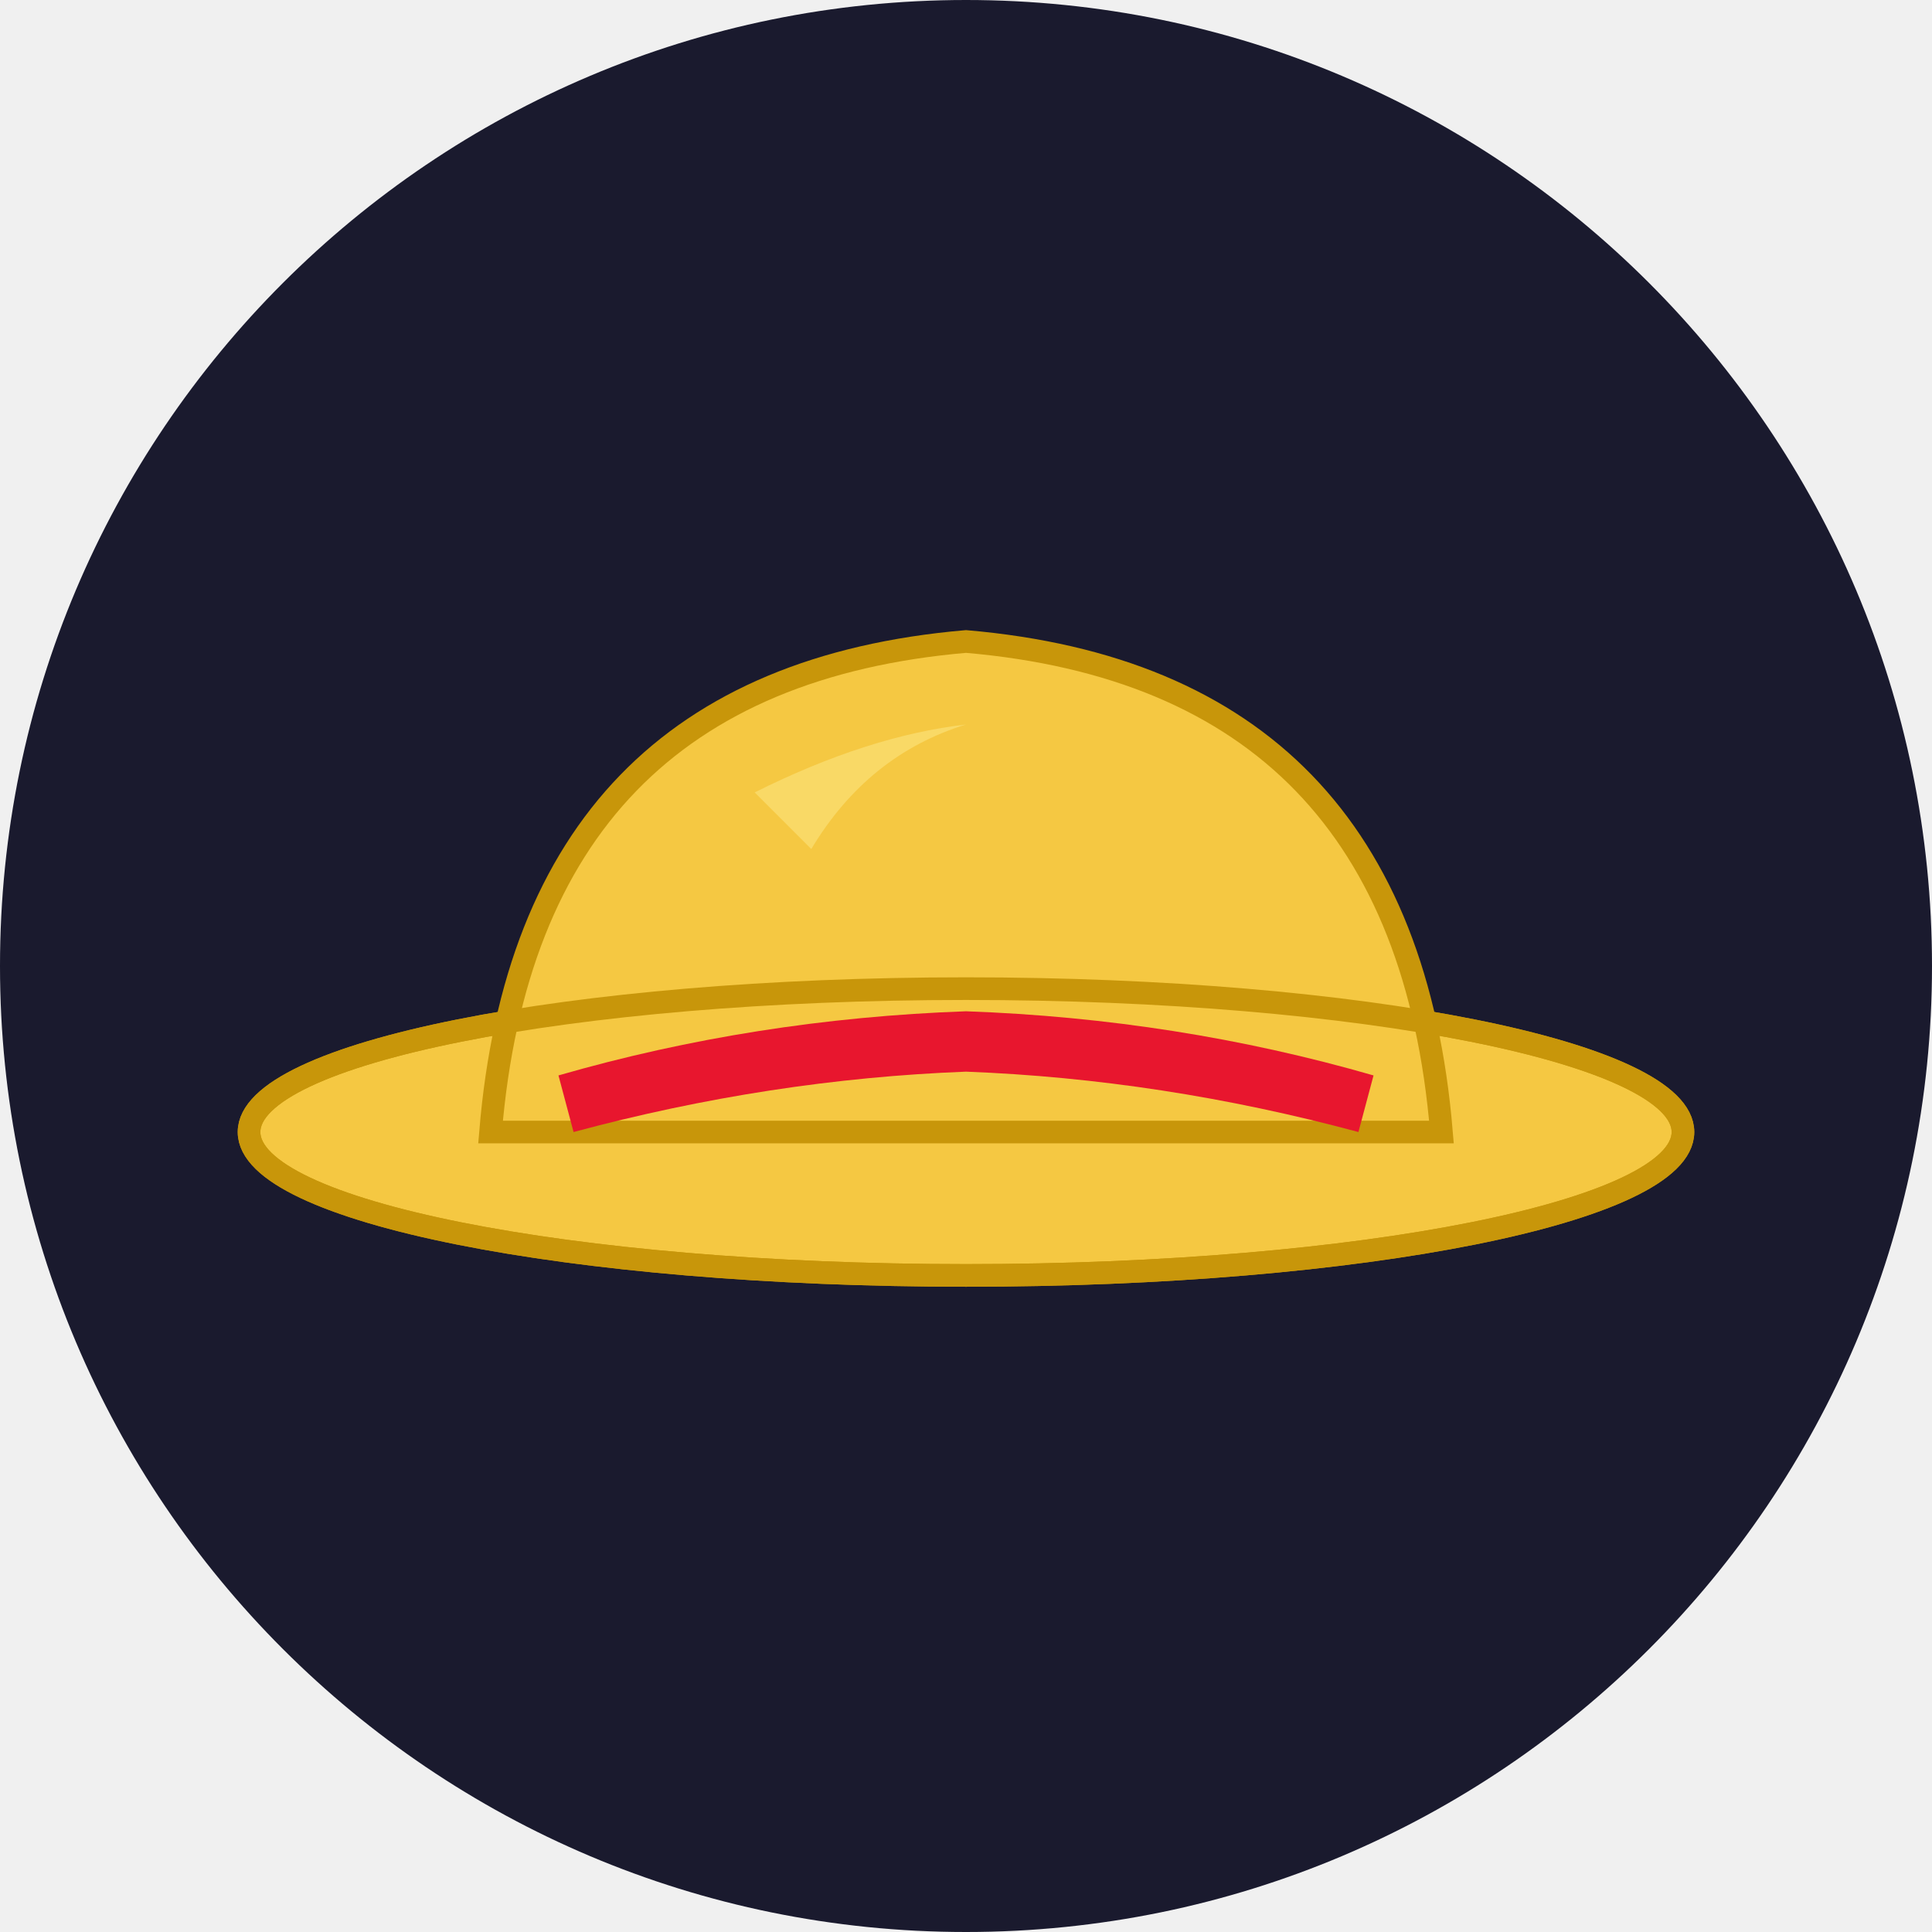
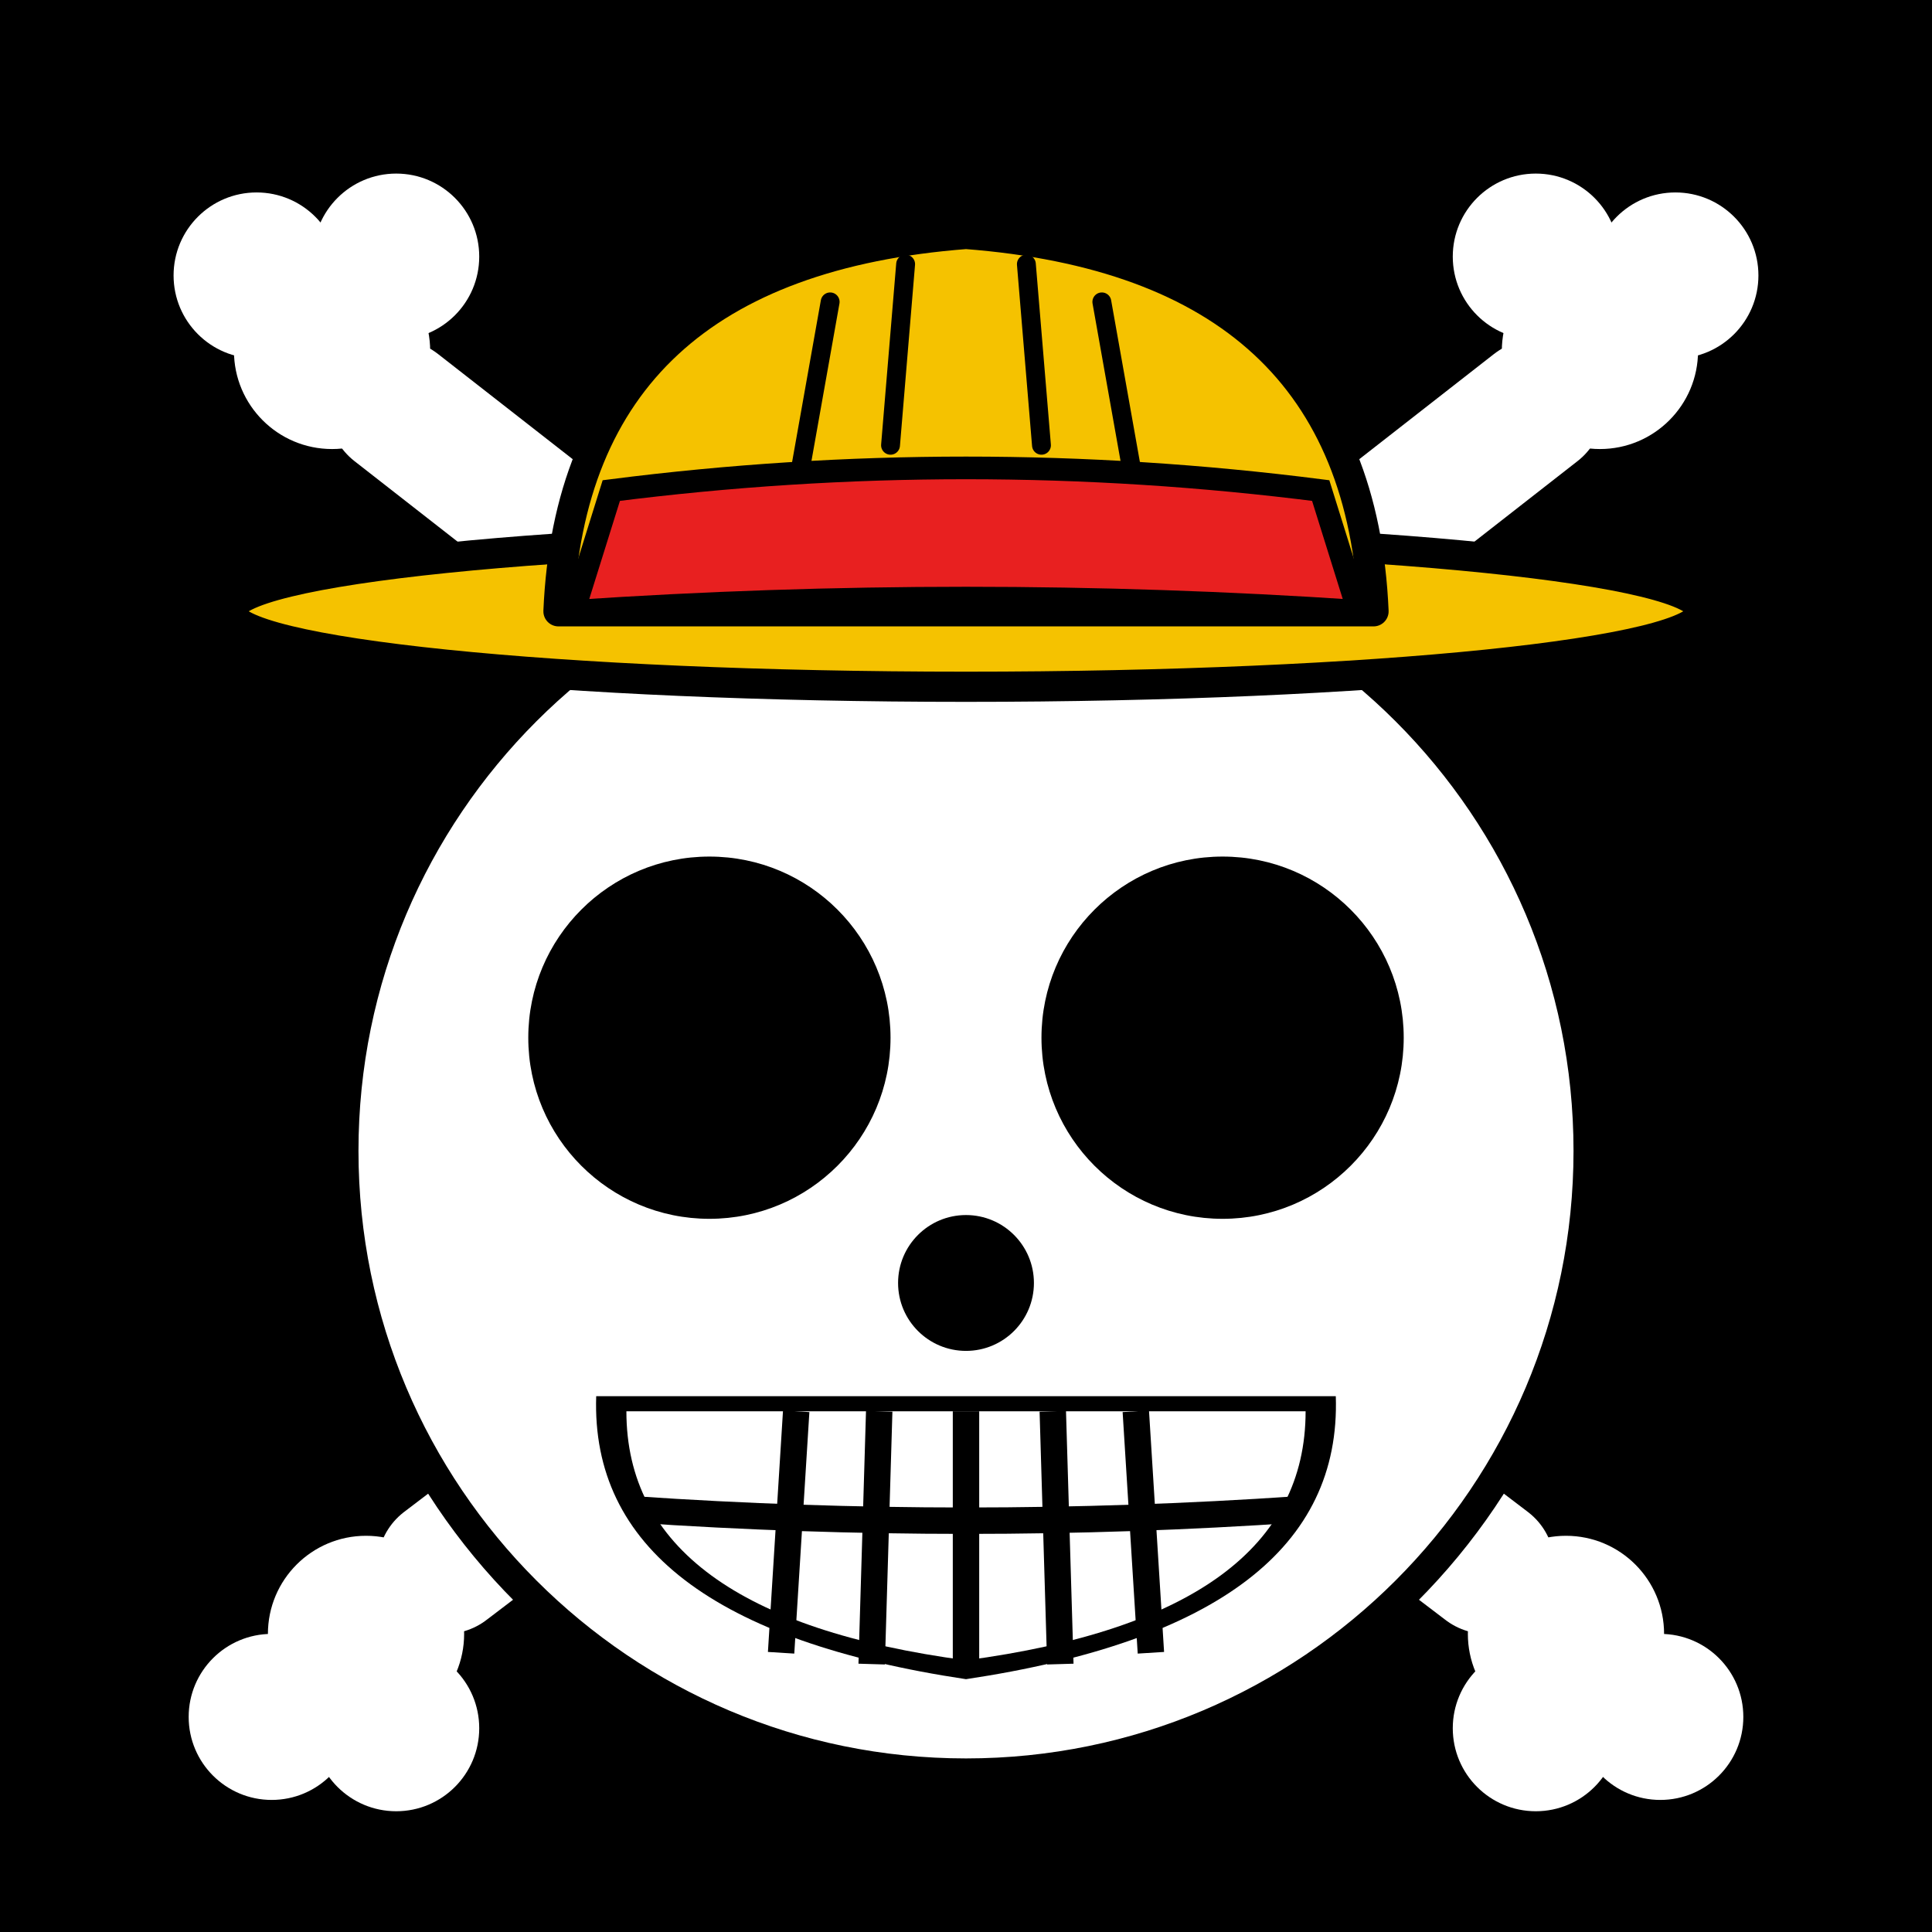
<svg xmlns="http://www.w3.org/2000/svg" viewBox="0 0 512 512">
-   <circle cx="256" cy="256" r="256" fill="#1a1a2e" />
-   <ellipse cx="256" cy="300" rx="190" ry="38" fill="#f5c842" stroke="#c8960a" stroke-width="6" />
-   <path d="M 130 300 Q 140 180 256 170 Q 372 180 382 300 Z" fill="#f5c842" stroke="#c8960a" stroke-width="6" />
-   <path d="M 148 285 Q 200 270 256 268 Q 312 270 364 285 L 360 300 Q 308 286 256 284 Q 204 286 152 300 Z" fill="#e8162e" />
-   <ellipse cx="256" cy="300" rx="190" ry="38" fill="none" stroke="#c8960a" stroke-width="6" />
-   <path d="M 200 210 Q 230 195 256 192 Q 230 200 215 225 Z" fill="#fde98a" opacity="0.5" />
+   <rect width="512" height="512" fill="#000" />
+   <line x1="105" y1="108" x2="210" y2="190" stroke="white" stroke-width="36" stroke-linecap="round" />
+   <circle cx="88" cy="93" r="26" fill="white" />
+   <circle cx="68" cy="73" r="22" fill="white" />
+   <circle cx="105" cy="68" r="22" fill="white" />
+   <line x1="407" y1="108" x2="302" y2="190" stroke="white" stroke-width="36" stroke-linecap="round" />
+   <circle cx="424" cy="93" r="26" fill="white" />
+   <circle cx="444" cy="73" r="22" fill="white" />
+   <circle cx="407" cy="68" r="22" fill="white" />
+   <line x1="118" y1="415" x2="210" y2="345" stroke="white" stroke-width="36" stroke-linecap="round" />
+   <circle cx="97" cy="433" r="26" fill="white" />
+   <circle cx="72" cy="455" r="22" fill="white" />
+   <circle cx="105" cy="458" r="22" fill="white" />
+   <line x1="394" y1="415" x2="302" y2="345" stroke="white" stroke-width="36" stroke-linecap="round" />
+   <circle cx="415" cy="433" r="26" fill="white" />
+   <circle cx="440" cy="455" r="22" fill="white" />
+   <circle cx="407" cy="458" r="22" fill="white" />
+   <circle cx="256" cy="305" r="165" fill="white" stroke="black" stroke-width="8" />
+   <circle cx="188" cy="275" r="48" fill="black" />
+   <circle cx="324" cy="275" r="48" fill="black" />
+   <circle cx="256" cy="340" r="18" fill="black" />
+   <path d="M 158 370 Q 156 430 256 445 Q 356 430 354 370 Z" fill="black" />
+   <path d="M 166 374 Q 166 428 256 440 Q 346 428 346 374 Z" fill="white" />
+   <line x1="211" y1="374" x2="207" y2="438" stroke="black" stroke-width="7" />
+   <line x1="233" y1="374" x2="231" y2="441" stroke="black" stroke-width="7" />
+   <line x1="256" y1="374" x2="256" y2="442" stroke="black" stroke-width="7" />
+   <line x1="279" y1="374" x2="281" y2="441" stroke="black" stroke-width="7" />
+   <line x1="301" y1="374" x2="305" y2="438" stroke="black" stroke-width="7" />
+   <path d="M 168 400 Q 256 406 344 400" stroke="black" stroke-width="7" fill="none" />
+   <ellipse cx="256" cy="162" rx="195" ry="20" fill="#f5c200" stroke="black" stroke-width="8" />
+   <path d="M 148 162 Q 152 70 256 62 Q 360 70 364 162 Z" fill="#f5c200" stroke="black" stroke-width="8" stroke-linejoin="round" />
+   <path d="M 152 162 L 162 130 Q 256 118 350 130 L 360 162 Q 256 155 152 162 Z" fill="#e82020" stroke="black" stroke-width="6" />
+   <line x1="220" y1="80" x2="212" y2="125" stroke="black" stroke-width="5" stroke-linecap="round" />
+   <line x1="240" y1="70" x2="236" y2="118" stroke="black" stroke-width="5" stroke-linecap="round" />
+   <line x1="272" y1="70" x2="276" y2="118" stroke="black" stroke-width="5" stroke-linecap="round" />
+   <line x1="292" y1="80" x2="300" y2="125" stroke="black" stroke-width="5" stroke-linecap="round" />
</svg>
